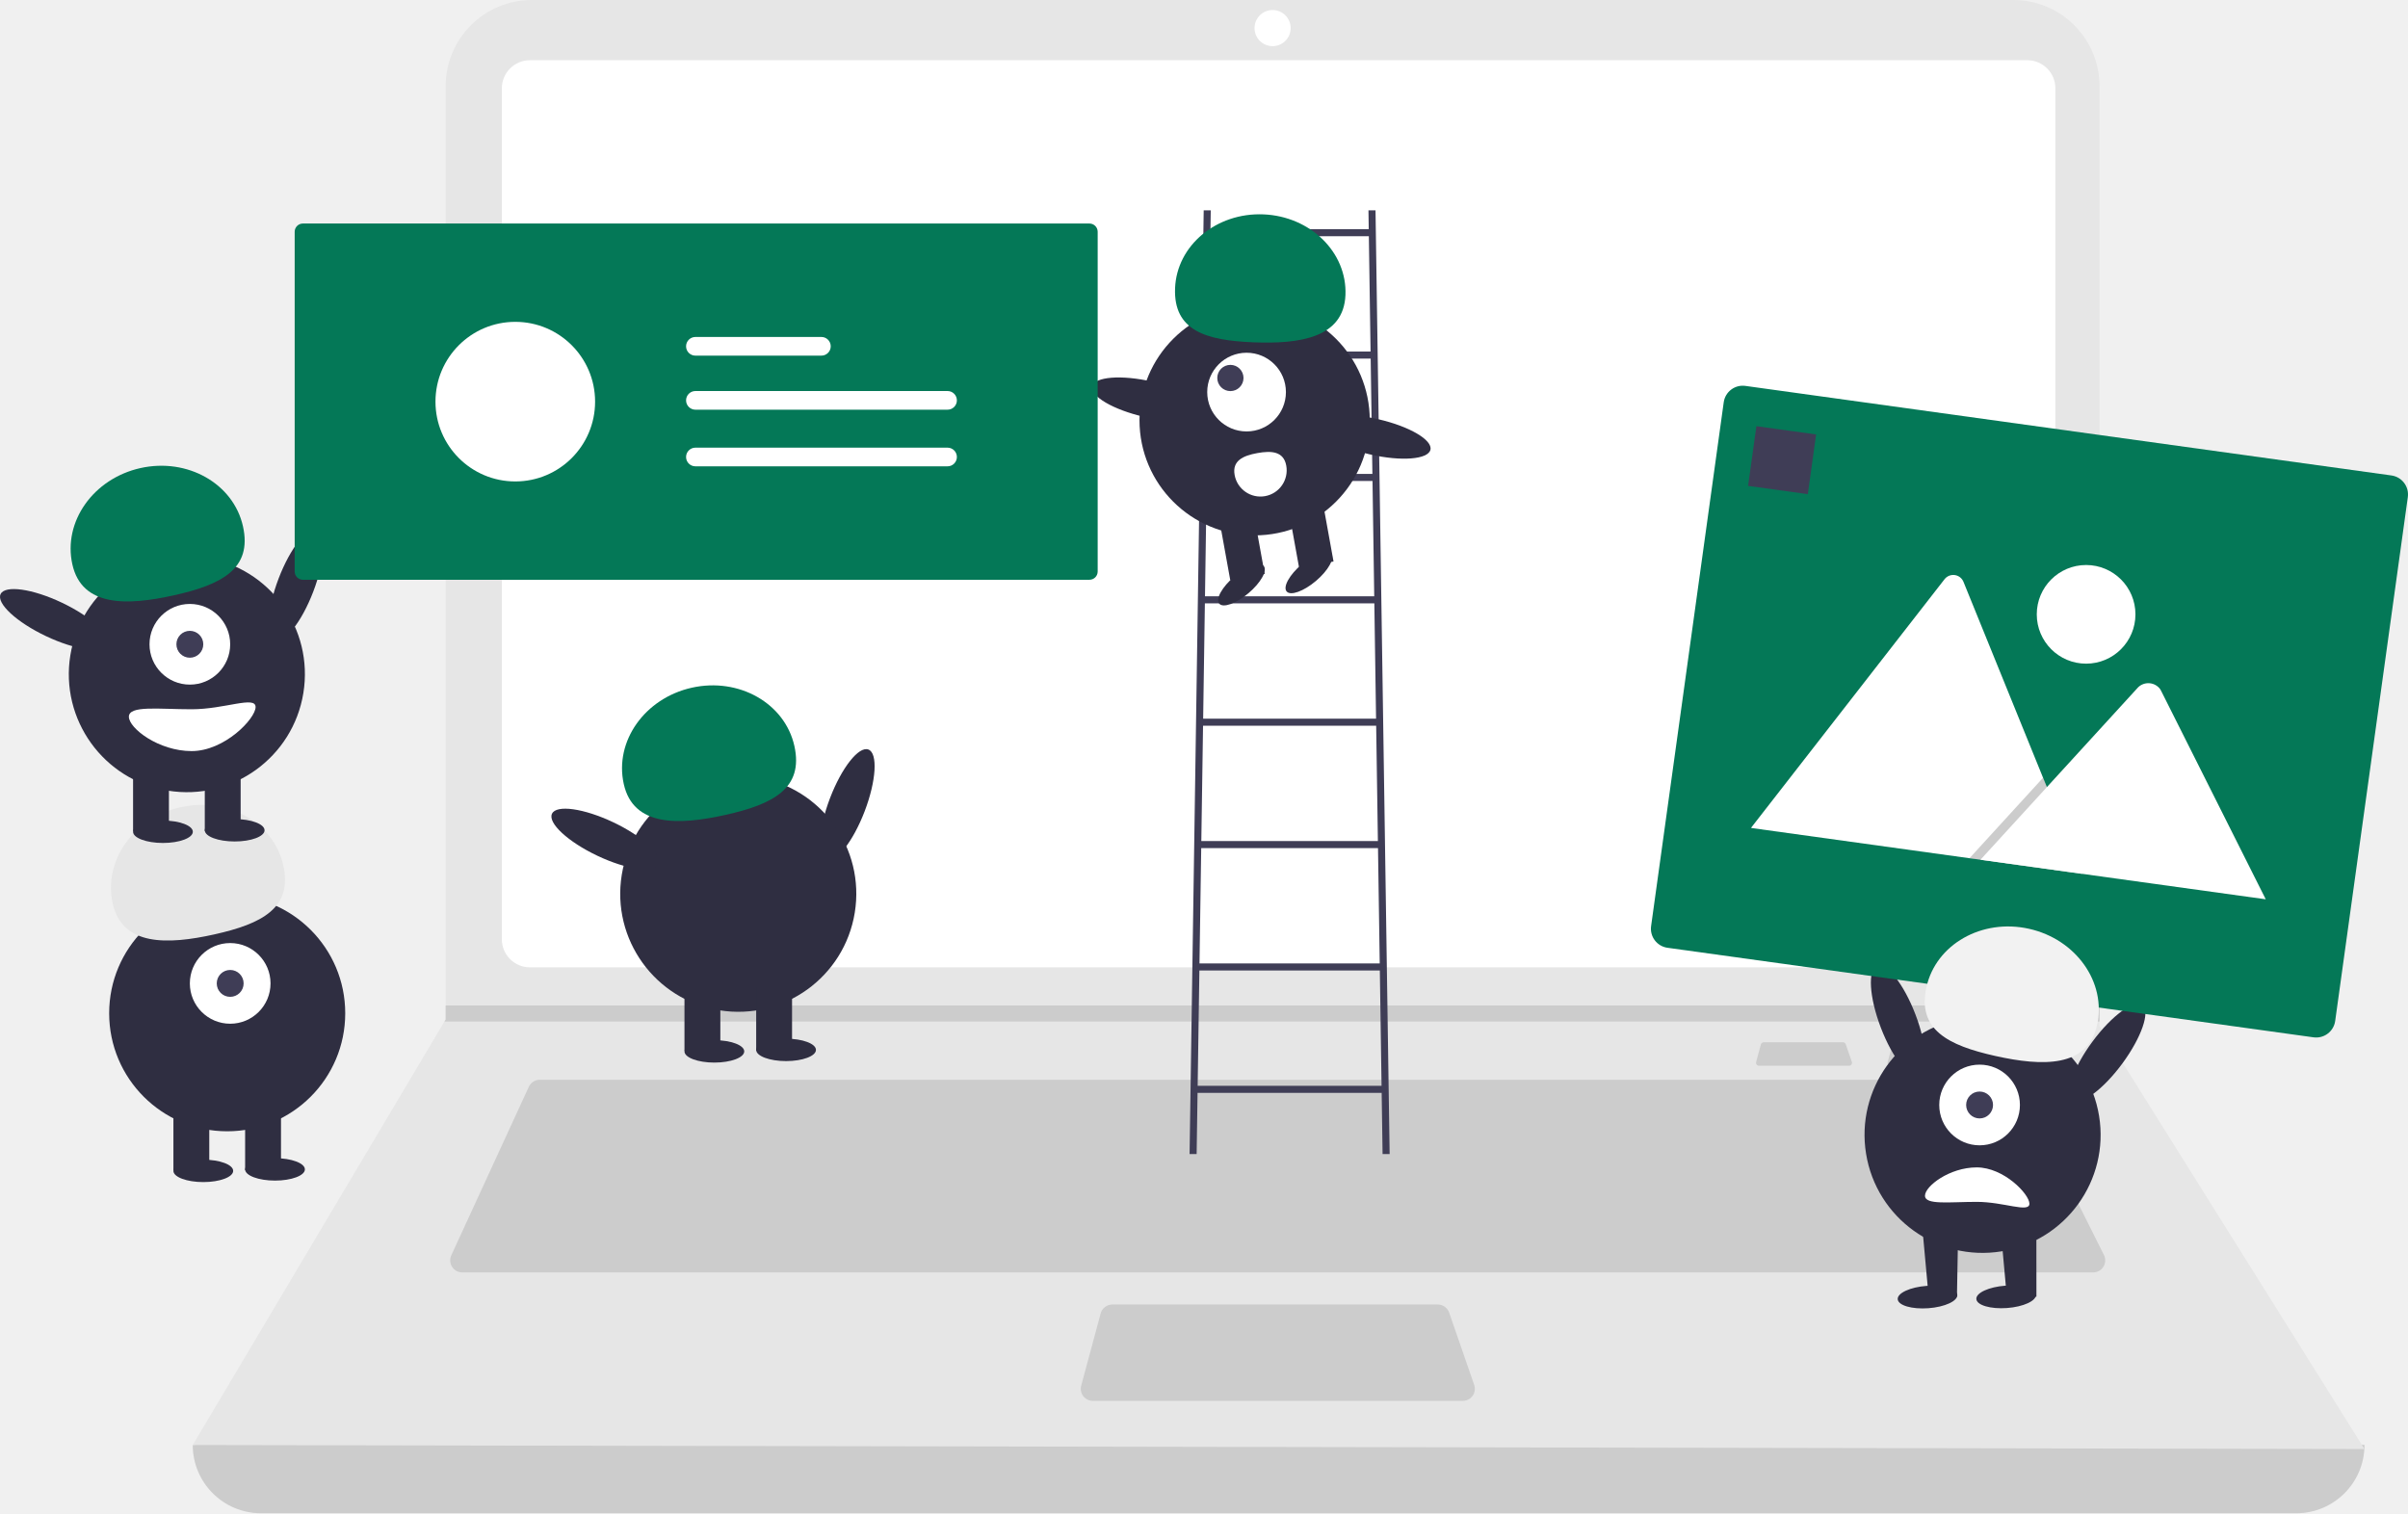
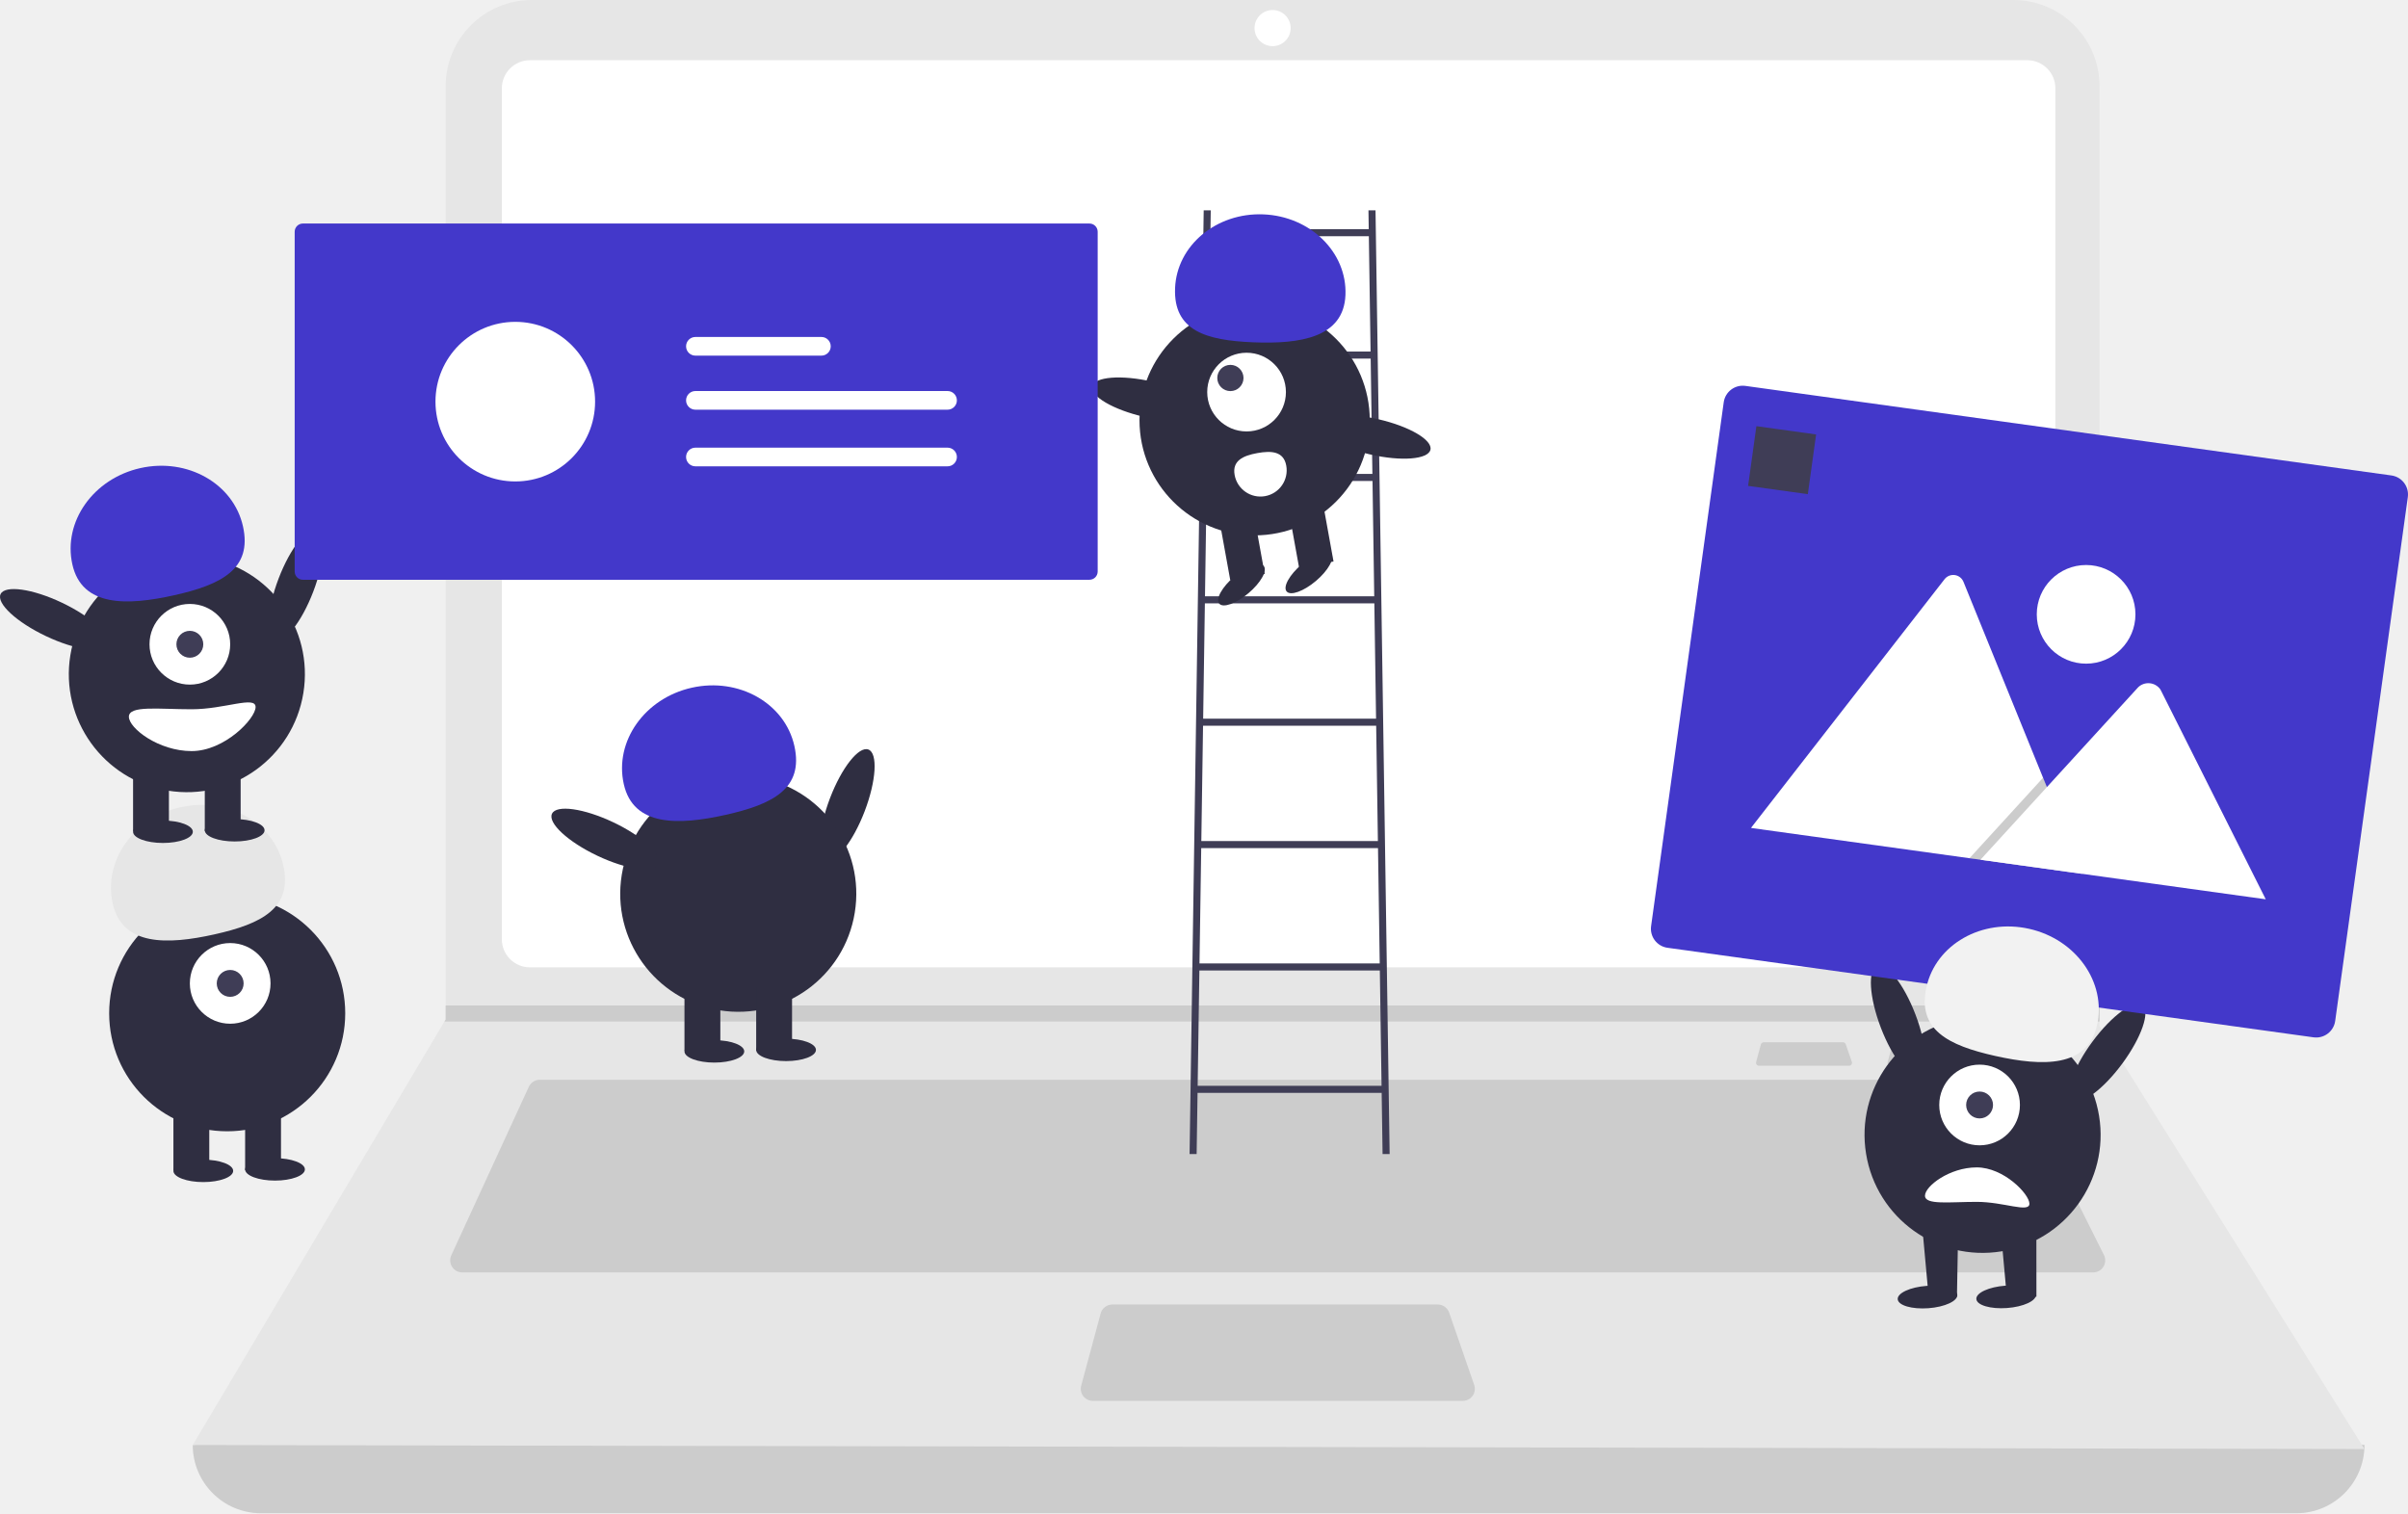
<svg xmlns="http://www.w3.org/2000/svg" id="f241e7b9-92bc-4a39-8e1f-dd6f59c49ece" data-name="Layer 1" width="878.64" height="552.215" viewBox="0 0 878.64 552.215">
  <path d="M998.543,726.107H255.909a24.901,24.901,0,0,1-24.901-24.901v0q403.807-46.93,792.435,0v0A24.901,24.901,0,0,1,998.543,726.107Z" transform="translate(-160.6798 -173.8927)" fill="#ccc" />
  <path d="M1023.444,702.671,231.008,701.206l91.84-154.532.439-.732V205.37a31.475,31.475,0,0,1,31.478-31.478H895.292a31.475,31.475,0,0,1,31.478,31.478v342.915Z" transform="translate(-160.6798 -173.8927)" fill="#e6e6e6" />
  <path d="M354.048,195.864a10.265,10.265,0,0,0-10.253,10.253V516.647a10.265,10.265,0,0,0,10.253,10.253H900.404a10.266,10.266,0,0,0,10.253-10.253V206.117a10.265,10.265,0,0,0-10.253-10.253Z" transform="translate(-160.6798 -173.8927)" fill="#fff" />
  <path d="M357.639,567.913a4.406,4.406,0,0,0-3.992,2.558l-28.299,61.52a4.394,4.394,0,0,0,3.992,6.231H924.45a4.394,4.394,0,0,0,3.929-6.36l-30.76-61.52a4.372,4.372,0,0,0-3.929-2.429Z" transform="translate(-160.6798 -173.8927)" fill="#ccc" />
  <circle cx="464.349" cy="10.253" r="6.591" fill="#fff" />
  <path d="M566.534,649.94a4.401,4.401,0,0,0-4.243,3.251l-7.099,26.366a4.394,4.394,0,0,0,4.243,5.537H694.433a4.393,4.393,0,0,0,4.151-5.832l-9.126-26.366a4.397,4.397,0,0,0-4.153-2.957Z" transform="translate(-160.6798 -173.8927)" fill="#ccc" />
  <polygon points="766.09 366.922 766.09 372.782 162.169 372.782 162.623 372.049 162.623 366.922 766.09 366.922" fill="#ccc" />
  <path d="M852.227,554.237a1.072,1.072,0,0,0-1.033.792l-1.729,6.42a1.07,1.07,0,0,0,1.033,1.348H883.372a1.07,1.07,0,0,0,1.011-1.42l-2.222-6.42a1.071,1.071,0,0,0-1.011-.72Z" transform="translate(-160.6798 -173.8927)" fill="#ccc" />
  <path d="M804.227,554.237a1.072,1.072,0,0,0-1.033.792l-1.729,6.42a1.07,1.07,0,0,0,1.033,1.348H835.372a1.07,1.07,0,0,0,1.011-1.42l-2.222-6.42a1.071,1.071,0,0,0-1.011-.72Z" transform="translate(-160.6798 -173.8927)" fill="#ccc" />
  <path d="M665.161,595.032h2.576l-5.153-344.388h-2.576l.103,6.871H602.364l.103-6.871h-2.576l-5.153,344.388h2.576l.334-22.329h67.179Zm-3.714-248.2H601.028l.63-42.082h59.16Zm.039,2.576.63,42.082h-61.756l.63-42.082Zm.668,44.659.63,42.082H599.691l.63-42.082Zm.668,44.659.63,42.082H599.023l.63-42.082Zm.668,44.659.63,42.082H598.355l.63-42.082ZM660.15,260.091l.63,42.082H601.696l.63-42.082ZM597.687,570.126l.63-42.082h65.842l.63,42.082Z" transform="translate(-160.6798 -173.8927)" fill="#3f3d56" />
  <circle cx="457.794" cy="153.358" r="42.012" fill="#2f2e41" />
  <rect x="632.562" y="357.238" width="12.763" height="22.867" transform="translate(-216.1336 -54.17899) rotate(-10.26106)" fill="#2f2e41" />
  <rect x="607.444" y="361.785" width="12.763" height="22.867" transform="translate(-217.3453 -58.58065) rotate(-10.26106)" fill="#2f2e41" />
  <ellipse cx="613.672" cy="387.298" rx="10.636" ry="3.989" transform="translate(-265.6056 314.4538) rotate(-40.26106)" fill="#2f2e41" />
  <ellipse cx="638.267" cy="382.846" rx="10.636" ry="3.989" transform="translate(-256.9018 329.2941) rotate(-40.26106)" fill="#2f2e41" />
  <circle cx="454.853" cy="143.081" r="14.359" fill="#fff" />
  <circle cx="448.952" cy="137.934" r="4.786" fill="#3f3d56" />
-   <path d="M651.616,281.545c.632-15.554-12.773-28.728-29.941-29.425s-31.597,11.346-32.229,26.9,11.302,19.087,28.47,19.785S650.984,297.099,651.616,281.545Z" transform="translate(-160.6798 -173.8927)" fill="#047857" />
+   <path d="M651.616,281.545c.632-15.554-12.773-28.728-29.941-29.425s-31.597,11.346-32.229,26.9,11.302,19.087,28.47,19.785S650.984,297.099,651.616,281.545Z" transform="translate(-160.6798 -173.8927)" fill="#4338ca" />
  <ellipse cx="579.682" cy="319.596" rx="6.594" ry="21.006" transform="translate(-22.02934 639.3272) rotate(-77.0899)" fill="#2f2e41" />
  <ellipse cx="662.15" cy="333.311" rx="6.594" ry="21.006" transform="translate(28.6462 730.3615) rotate(-77.0899)" fill="#2f2e41" />
  <path d="M630.013,343.807a9.572,9.572,0,1,1-18.835,3.429l-.003-.018c-.942-5.202,3.08-7.043,8.283-7.985S629.071,338.605,630.013,343.807Z" transform="translate(-160.6798 -173.8927)" fill="#fff" />
  <ellipse cx="469.866" cy="467.526" rx="21.534" ry="6.76" transform="translate(-295.2829 565.6119) rotate(-69.08217)" fill="#2f2e41" />
  <circle cx="430.059" cy="500.048" r="43.067" transform="translate(-293.1005 670.5622) rotate(-80.78252)" fill="#2f2e41" />
  <rect x="249.753" y="359.955" width="13.084" height="23.442" fill="#2f2e41" />
  <rect x="275.921" y="359.955" width="13.084" height="23.442" fill="#2f2e41" />
  <ellipse cx="260.656" cy="383.67" rx="10.903" ry="4.089" fill="#2f2e41" />
  <ellipse cx="286.824" cy="383.125" rx="10.903" ry="4.089" fill="#2f2e41" />
-   <path d="M388.282,459.997c-3.477-15.574,7.639-31.31,24.829-35.149s33.944,5.675,37.422,21.249-7.915,21.318-25.105,25.156S391.759,475.571,388.282,459.997Z" transform="translate(-160.6798 -173.8927)" fill="#047857" />
+   <path d="M388.282,459.997c-3.477-15.574,7.639-31.31,24.829-35.149s33.944,5.675,37.422,21.249-7.915,21.318-25.105,25.156S391.759,475.571,388.282,459.997Z" transform="translate(-160.6798 -173.8927)" fill="#4338ca" />
  <ellipse cx="381.55" cy="480.065" rx="6.76" ry="21.534" transform="translate(-376.387 445.1919) rotate(-64.62574)" fill="#2f2e41" />
  <circle cx="82.901" cy="369.763" r="43.067" fill="#2f2e41" />
  <rect x="63.275" y="403.563" width="13.084" height="23.442" fill="#2f2e41" />
  <rect x="89.443" y="403.563" width="13.084" height="23.442" fill="#2f2e41" />
  <ellipse cx="74.178" cy="427.277" rx="10.903" ry="4.089" fill="#2f2e41" />
  <ellipse cx="100.346" cy="426.732" rx="10.903" ry="4.089" fill="#2f2e41" />
  <circle cx="83.991" cy="358.86" r="14.719" fill="#fff" />
  <circle cx="83.991" cy="358.86" r="4.906" fill="#3f3d56" />
  <path d="M201.804,503.604c-3.477-15.574,7.639-31.31,24.829-35.149s33.944,5.675,37.422,21.249-7.915,21.318-25.105,25.156S205.281,519.178,201.804,503.604Z" transform="translate(-160.6798 -173.8927)" fill="#e6e6e6" />
  <ellipse cx="268.669" cy="387.383" rx="21.534" ry="6.76" transform="translate(-349.786 326.1453) rotate(-69.08217)" fill="#2f2e41" />
  <circle cx="228.861" cy="419.905" r="43.067" transform="translate(-382.9613 404.6576) rotate(-80.78252)" fill="#2f2e41" />
  <rect x="48.556" y="279.812" width="13.084" height="23.442" fill="#2f2e41" />
  <rect x="74.723" y="279.812" width="13.084" height="23.442" fill="#2f2e41" />
  <ellipse cx="59.459" cy="303.527" rx="10.903" ry="4.089" fill="#2f2e41" />
  <ellipse cx="85.627" cy="302.982" rx="10.903" ry="4.089" fill="#2f2e41" />
  <circle cx="69.272" cy="235.11" r="14.719" fill="#fff" />
  <circle cx="69.272" cy="235.11" r="4.906" fill="#3f3d56" />
-   <path d="M187.085,379.854c-3.477-15.574,7.639-31.31,24.829-35.149s33.944,5.675,37.422,21.249-7.915,21.318-25.105,25.156S190.562,395.428,187.085,379.854Z" transform="translate(-160.6798 -173.8927)" fill="#047857" />
+   <path d="M187.085,379.854c-3.477-15.574,7.639-31.31,24.829-35.149s33.944,5.675,37.422,21.249-7.915,21.318-25.105,25.156S190.562,395.428,187.085,379.854Z" transform="translate(-160.6798 -173.8927)" fill="#4338ca" />
  <ellipse cx="180.353" cy="399.922" rx="6.76" ry="21.534" transform="translate(-418.9539 217.6053) rotate(-64.62574)" fill="#2f2e41" />
  <path d="M207.707,435.442c0,4.215,10.853,12.539,22.897,12.539s23.335-11.867,23.335-16.082-11.292.818-23.335.818S207.707,431.227,207.707,435.442Z" transform="translate(-160.6798 -173.8927)" fill="#fff" />
-   <path d="M271.204,255.461a3.003,3.003,0,0,0-3,3v124a3.003,3.003,0,0,0,3,3h287a3.003,3.003,0,0,0,3-3v-124a3.003,3.003,0,0,0-3-3Z" transform="translate(-160.6798 -173.8927)" fill="#047857" />
+   <path d="M271.204,255.461a3.003,3.003,0,0,0-3,3v124a3.003,3.003,0,0,0,3,3h287a3.003,3.003,0,0,0,3-3v-124a3.003,3.003,0,0,0-3-3Z" transform="translate(-160.6798 -173.8927)" fill="#4338ca" />
  <circle cx="188.018" cy="146.569" r="29.121" fill="#fff" />
  <path id="b71acdfd-6a55-428e-917a-53f192cb0203" data-name="Path 40" d="M414.423,316.587a3.405,3.405,0,0,0,0,6.81h91.946a3.405,3.405,0,1,0,.112-6.81q-.056-.001-.112,0Z" transform="translate(-160.6798 -173.8927)" fill="#fff" />
  <path id="ad4fbcfa-41b0-45f9-a593-23b6dc3fe165" data-name="Path 40" d="M414.423,296.86a3.405,3.405,0,0,0,0,6.81H460.339a3.405,3.405,0,1,0,.112-6.81q-.056-.001-.112,0Z" transform="translate(-160.6798 -173.8927)" fill="#fff" />
  <path id="bce2a7cd-a325-424d-9b3a-f63d1dad5aba" data-name="Path 40" d="M414.423,337.253a3.405,3.405,0,0,0,0,6.81h91.946a3.405,3.405,0,1,0,.112-6.81q-.056-.001-.112,0Z" transform="translate(-160.6798 -173.8927)" fill="#fff" />
  <ellipse cx="853.282" cy="546.503" rx="6.76" ry="21.534" transform="translate(-299.5601 166.7718) rotate(-20.91783)" fill="#2f2e41" />
  <circle cx="884.09" cy="588.025" r="43.067" transform="translate(-243.4551 -24.68433) rotate(-9.21747)" fill="#2f2e41" />
  <polygon points="743.035 447.932 729.952 447.932 732.512 476.005 743.058 473.14 743.035 447.932" fill="#2f2e41" />
  <polygon points="714.512 448.005 701.428 448.005 703.988 476.078 714.058 473.14 714.512 448.005" fill="#2f2e41" />
  <ellipse cx="863.998" cy="647.212" rx="10.903" ry="4.089" transform="translate(-205.5736 -109.1681) rotate(-4.18164)" fill="#2f2e41" />
  <circle cx="722.319" cy="403.229" r="14.719" fill="#fff" />
  <circle cx="722.319" cy="403.229" r="4.906" fill="#3f3d56" />
  <ellipse cx="929.598" cy="558.041" rx="21.534" ry="6.76" transform="translate(-232.2512 800.3487) rotate(-53.5499)" fill="#2f2e41" />
  <path d="M863.077,610.231c0-3.474,8.945-10.334,18.871-10.334s19.232,9.78,19.232,13.254-9.307-.674-19.232-.674S863.077,613.705,863.077,610.231Z" transform="translate(-160.6798 -173.8927)" fill="#fff" />
-   <path d="M1004.857,552.434,769.111,519.753a7.008,7.008,0,0,1-5.972-7.895l26.502-191.172a7.008,7.008,0,0,1,7.895-5.972l235.746,32.681a7.008,7.008,0,0,1,5.972,7.895L1012.751,546.462A7.008,7.008,0,0,1,1004.857,552.434Z" transform="translate(-160.6798 -173.8927)" fill="#047857" />
+   <path d="M1004.857,552.434,769.111,519.753a7.008,7.008,0,0,1-5.972-7.895l26.502-191.172a7.008,7.008,0,0,1,7.895-5.972l235.746,32.681a7.008,7.008,0,0,1,5.972,7.895L1012.751,546.462A7.008,7.008,0,0,1,1004.857,552.434Z" transform="translate(-160.6798 -173.8927)" fill="#4338ca" />
  <path d="M920.402,492.772,800.048,476.088a2.477,2.477,0,0,1-.445-.098l70.591-90.706a4.024,4.024,0,0,1,6.938.962l29.029,71.462,1.391,3.42Z" transform="translate(-160.6798 -173.8927)" fill="#fff" />
  <polygon points="759.722 318.879 718.63 313.183 742.864 286.679 744.609 284.77 745.481 283.815 746.872 287.235 759.722 318.879" opacity="0.2" style="isolation:isolate" />
  <path d="M987.415,502.062,883.318,487.631l24.234-26.504,1.744-1.909,31.579-34.54a5.37,5.37,0,0,1,7.961.622,4.796,4.796,0,0,1,.313.524Z" transform="translate(-160.6798 -173.8927)" fill="#fff" />
  <circle cx="761.186" cy="224.184" r="18" fill="#fff" />
  <rect x="799.941" y="330.812" width="22" height="22" transform="matrix(0.99053, 0.13732, -0.13732, 0.99053, -106.062, -282.0096)" fill="#3f3d56" />
  <path d="M925.866,547.973c3.477-15.574-7.639-31.31-24.829-35.149s-33.944,5.675-37.422,21.249,7.915,21.318,25.105,25.156S922.389,563.547,925.866,547.973Z" transform="translate(-160.6798 -173.8927)" fill="#f2f2f2" />
  <ellipse cx="892.69" cy="647.142" rx="10.903" ry="4.089" transform="translate(-205.4922 -107.0761) rotate(-4.18164)" fill="#2f2e41" />
</svg>
